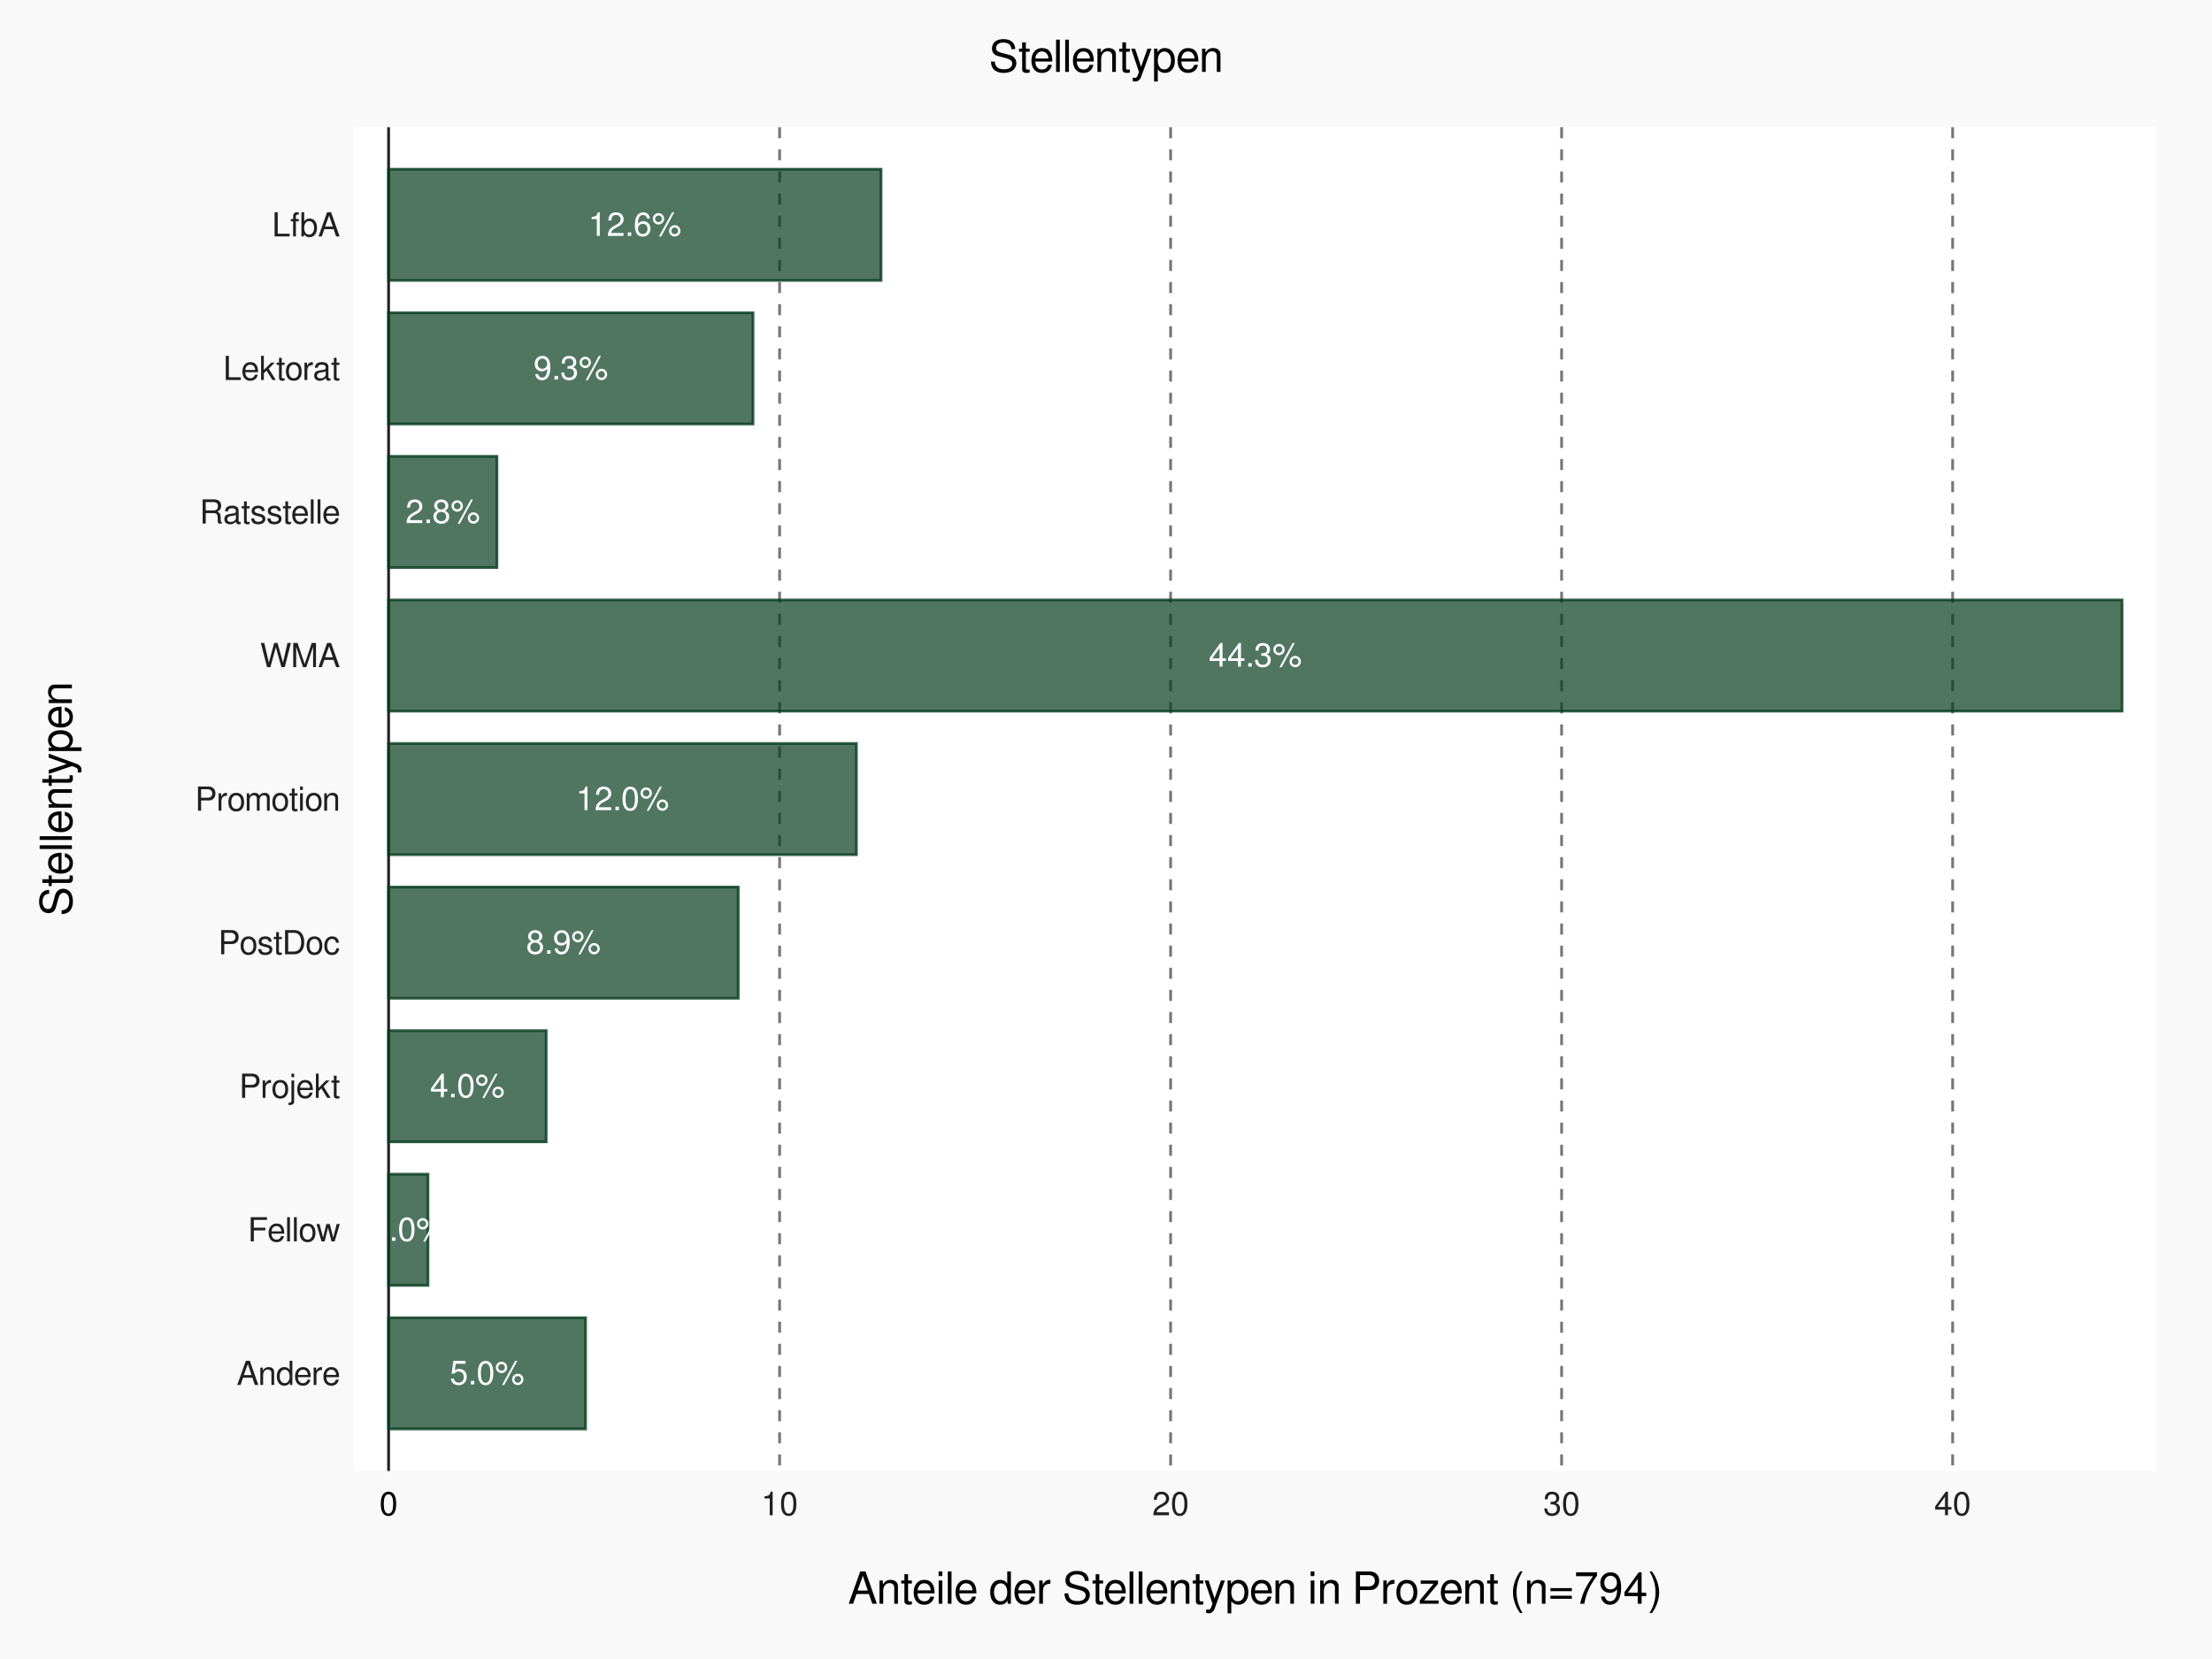
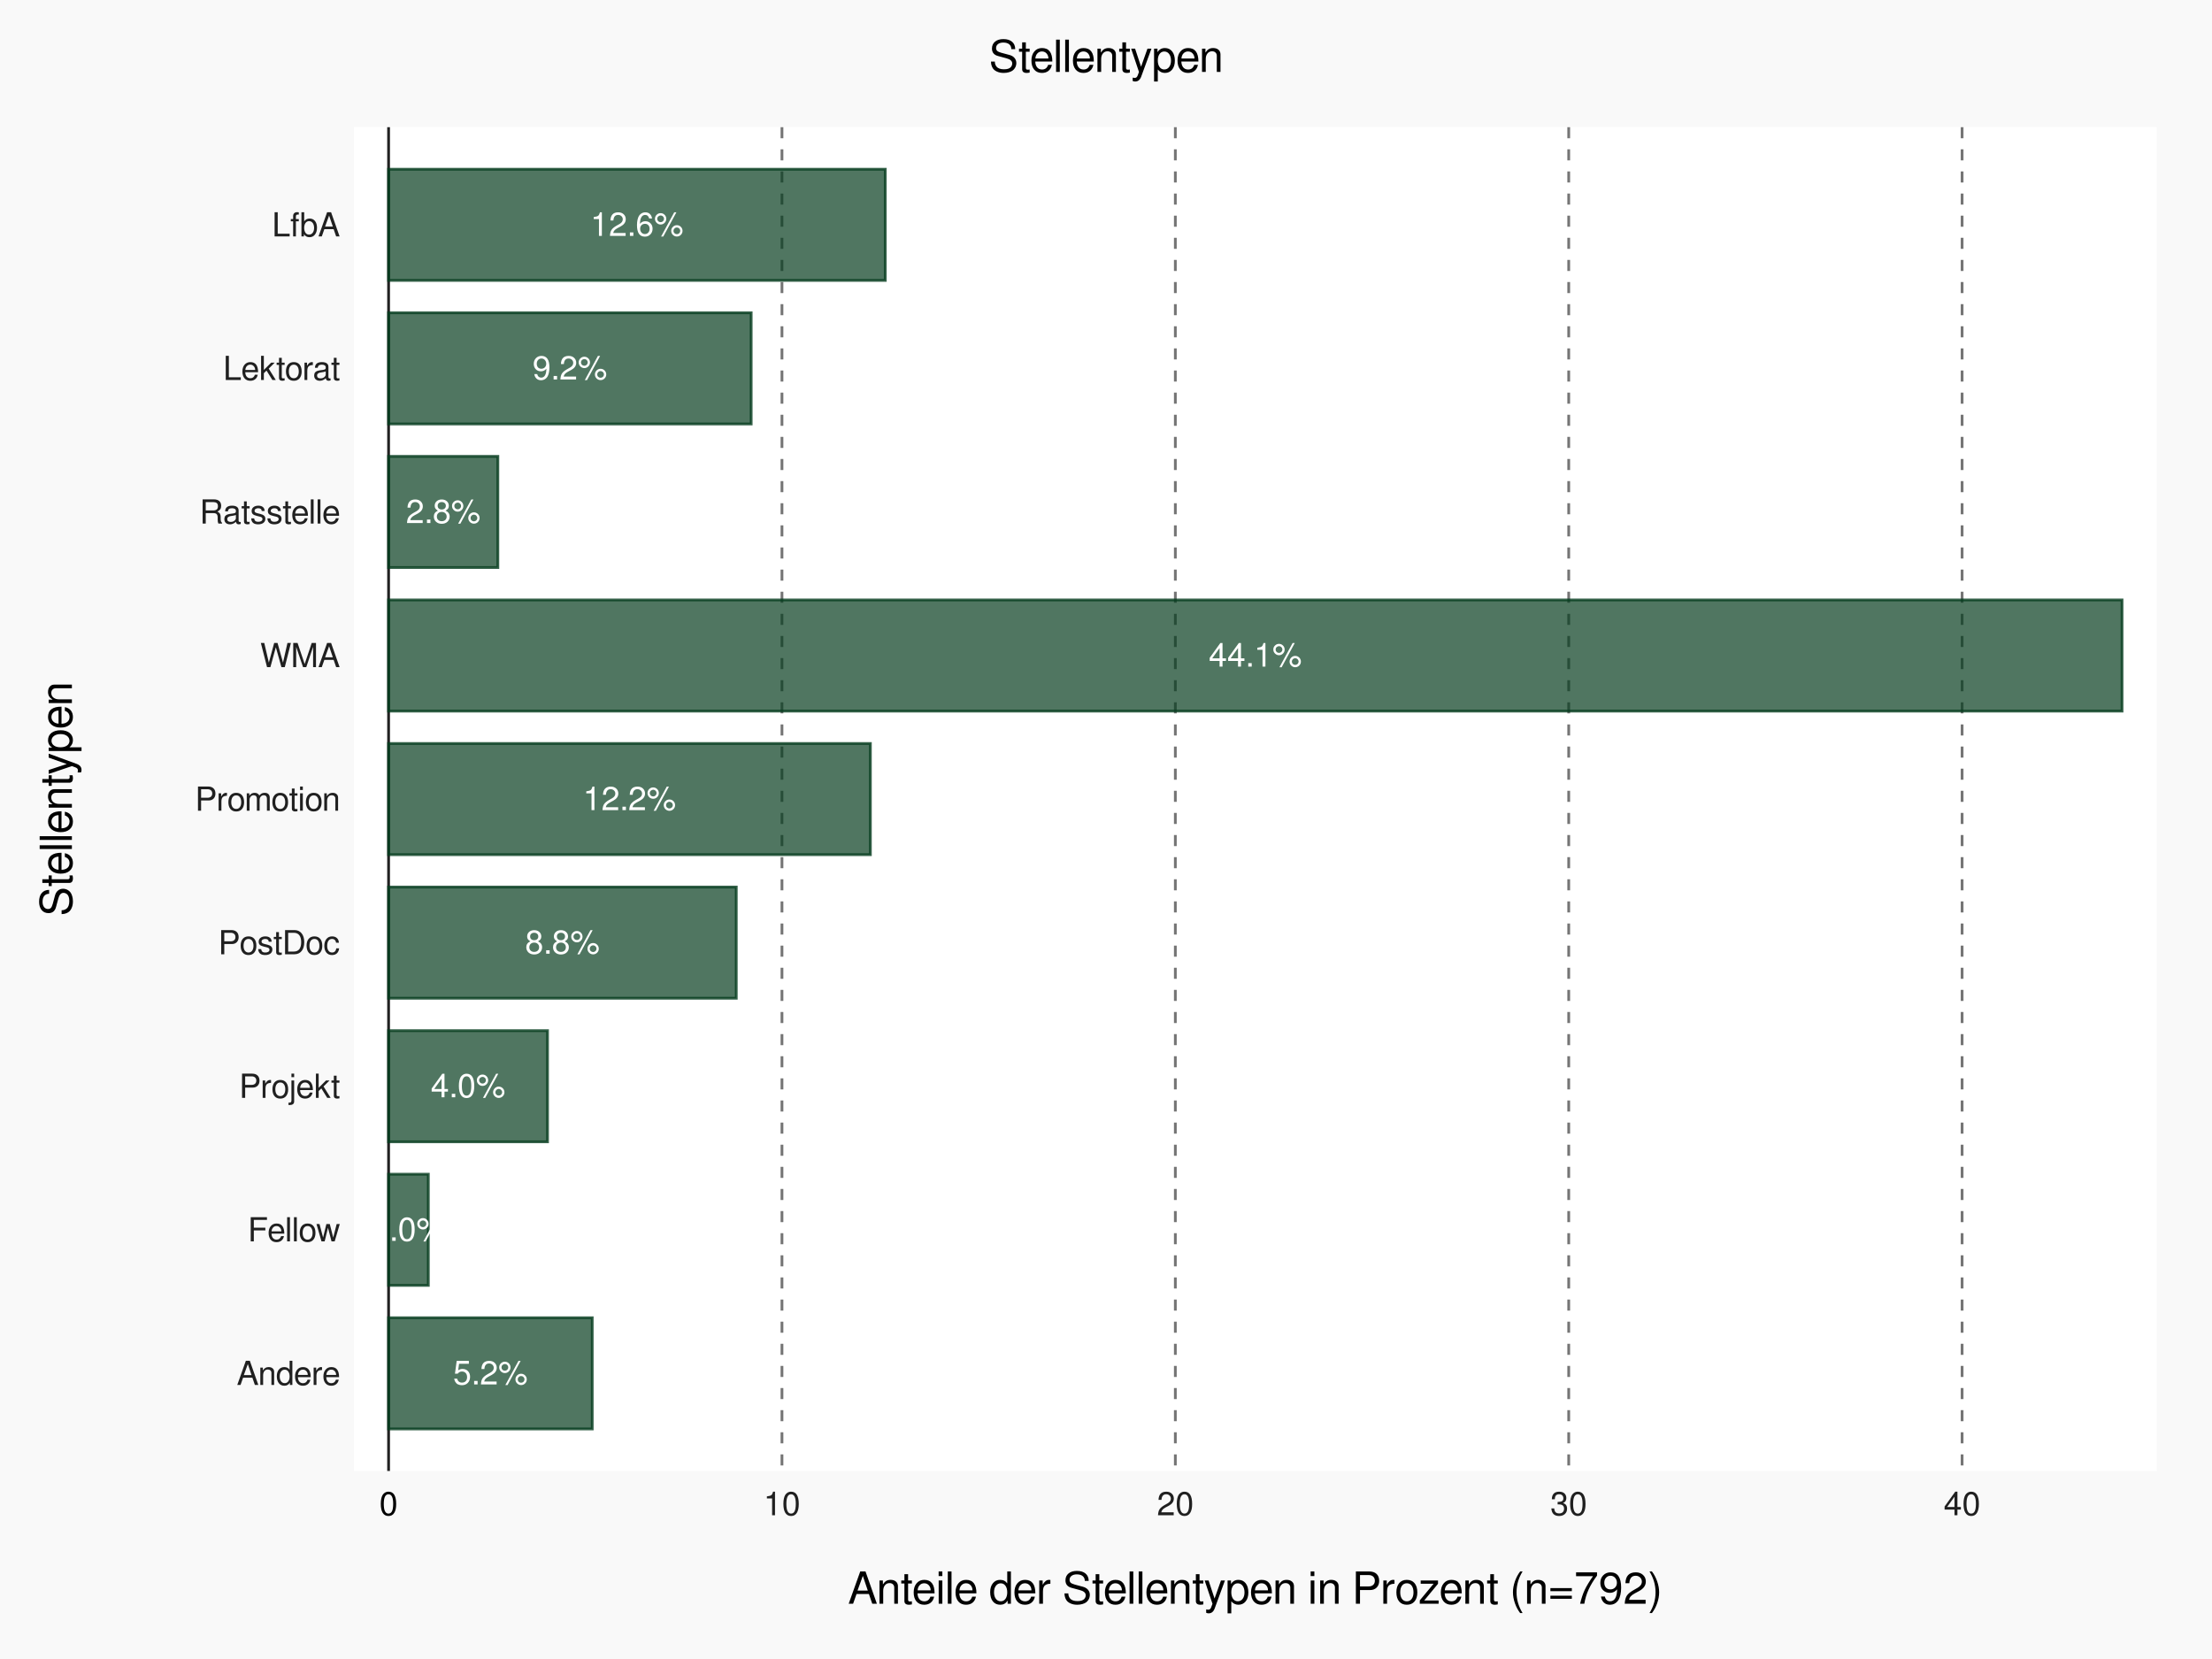
- <svg xmlns="http://www.w3.org/2000/svg" id="chart-cc41e488-9b35-4364-955c-3ea4a0c238a1" class="pygal-chart" viewBox="0 0 800 600">
+ <svg xmlns="http://www.w3.org/2000/svg" id="chart-004e97cc-4aba-4eda-834b-4d126632b274" class="pygal-chart" viewBox="0 0 800 600">
  <defs>
-     <style type="text/css">#chart-cc41e488-9b35-4364-955c-3ea4a0c238a1{-webkit-user-select:none;-webkit-font-smoothing:antialiased;font-family:FreeSans}#chart-cc41e488-9b35-4364-955c-3ea4a0c238a1 .title{font-family:FreeSans;font-size:16px}#chart-cc41e488-9b35-4364-955c-3ea4a0c238a1 .legends .legend text{font-family:FreeSans;font-size:14px}#chart-cc41e488-9b35-4364-955c-3ea4a0c238a1 .axis text{font-family:FreeSans;font-size:12px}#chart-cc41e488-9b35-4364-955c-3ea4a0c238a1 .axis text.major{font-family:FreeSans;font-size:12px}#chart-cc41e488-9b35-4364-955c-3ea4a0c238a1 .text-overlay text.value{font-family:FreeSans;font-size:12px}#chart-cc41e488-9b35-4364-955c-3ea4a0c238a1 .text-overlay text.label{font-family:FreeSans;font-size:12px}#chart-cc41e488-9b35-4364-955c-3ea4a0c238a1 .tooltip{font-family:FreeSans;font-size:14px}#chart-cc41e488-9b35-4364-955c-3ea4a0c238a1 text.no_data{font-family:FreeSans;font-size:64px}
- #chart-cc41e488-9b35-4364-955c-3ea4a0c238a1{background-color:rgba(249,249,249,1)}#chart-cc41e488-9b35-4364-955c-3ea4a0c238a1 path,#chart-cc41e488-9b35-4364-955c-3ea4a0c238a1 line,#chart-cc41e488-9b35-4364-955c-3ea4a0c238a1 rect,#chart-cc41e488-9b35-4364-955c-3ea4a0c238a1 circle{-webkit-transition:150ms;-moz-transition:150ms;transition:150ms}#chart-cc41e488-9b35-4364-955c-3ea4a0c238a1 .graph &gt; .background{fill:rgba(249,249,249,1)}#chart-cc41e488-9b35-4364-955c-3ea4a0c238a1 .plot &gt; .background{fill:rgba(255,255,255,1)}#chart-cc41e488-9b35-4364-955c-3ea4a0c238a1 .graph{fill:rgba(0,0,0,.87)}#chart-cc41e488-9b35-4364-955c-3ea4a0c238a1 text.no_data{fill:rgba(0,0,0,1)}#chart-cc41e488-9b35-4364-955c-3ea4a0c238a1 .title{fill:rgba(0,0,0,1)}#chart-cc41e488-9b35-4364-955c-3ea4a0c238a1 .legends .legend text{fill:rgba(0,0,0,.87)}#chart-cc41e488-9b35-4364-955c-3ea4a0c238a1 .legends .legend:hover text{fill:rgba(0,0,0,1)}#chart-cc41e488-9b35-4364-955c-3ea4a0c238a1 .axis .line{stroke:rgba(0,0,0,1)}#chart-cc41e488-9b35-4364-955c-3ea4a0c238a1 .axis .guide.line{stroke:rgba(0,0,0,.54)}#chart-cc41e488-9b35-4364-955c-3ea4a0c238a1 .axis .major.line{stroke:rgba(0,0,0,.87)}#chart-cc41e488-9b35-4364-955c-3ea4a0c238a1 .axis text.major{fill:rgba(0,0,0,1)}#chart-cc41e488-9b35-4364-955c-3ea4a0c238a1 .axis.y .guides:hover .guide.line,#chart-cc41e488-9b35-4364-955c-3ea4a0c238a1 .line-graph .axis.x .guides:hover .guide.line,#chart-cc41e488-9b35-4364-955c-3ea4a0c238a1 .stackedline-graph .axis.x .guides:hover .guide.line,#chart-cc41e488-9b35-4364-955c-3ea4a0c238a1 .xy-graph .axis.x .guides:hover .guide.line{stroke:rgba(0,0,0,1)}#chart-cc41e488-9b35-4364-955c-3ea4a0c238a1 .axis .guides:hover text{fill:rgba(0,0,0,1)}#chart-cc41e488-9b35-4364-955c-3ea4a0c238a1 .reactive{fill-opacity:.7;stroke-opacity:.8}#chart-cc41e488-9b35-4364-955c-3ea4a0c238a1 .ci{stroke:rgba(0,0,0,.87)}#chart-cc41e488-9b35-4364-955c-3ea4a0c238a1 .reactive.active,#chart-cc41e488-9b35-4364-955c-3ea4a0c238a1 .active .reactive{fill-opacity:.8;stroke-opacity:.9;stroke-width:4}#chart-cc41e488-9b35-4364-955c-3ea4a0c238a1 .ci .reactive.active{stroke-width:1.5}#chart-cc41e488-9b35-4364-955c-3ea4a0c238a1 .series text{fill:rgba(0,0,0,1)}#chart-cc41e488-9b35-4364-955c-3ea4a0c238a1 .tooltip rect{fill:rgba(255,255,255,1);stroke:rgba(0,0,0,1);-webkit-transition:opacity 150ms;-moz-transition:opacity 150ms;transition:opacity 150ms}#chart-cc41e488-9b35-4364-955c-3ea4a0c238a1 .tooltip .label{fill:rgba(0,0,0,.87)}#chart-cc41e488-9b35-4364-955c-3ea4a0c238a1 .tooltip .label{fill:rgba(0,0,0,.87)}#chart-cc41e488-9b35-4364-955c-3ea4a0c238a1 .tooltip .legend{font-size:.8em;fill:rgba(0,0,0,.54)}#chart-cc41e488-9b35-4364-955c-3ea4a0c238a1 .tooltip .x_label{font-size:.6em;fill:rgba(0,0,0,1)}#chart-cc41e488-9b35-4364-955c-3ea4a0c238a1 .tooltip .xlink{font-size:.5em;text-decoration:underline}#chart-cc41e488-9b35-4364-955c-3ea4a0c238a1 .tooltip .value{font-size:1.5em}#chart-cc41e488-9b35-4364-955c-3ea4a0c238a1 .bound{font-size:.5em}#chart-cc41e488-9b35-4364-955c-3ea4a0c238a1 .max-value{font-size:.75em;fill:rgba(0,0,0,.54)}#chart-cc41e488-9b35-4364-955c-3ea4a0c238a1 .map-element{fill:rgba(255,255,255,1);stroke:rgba(0,0,0,.54) !important}#chart-cc41e488-9b35-4364-955c-3ea4a0c238a1 .map-element .reactive{fill-opacity:inherit;stroke-opacity:inherit}#chart-cc41e488-9b35-4364-955c-3ea4a0c238a1 .color-0,#chart-cc41e488-9b35-4364-955c-3ea4a0c238a1 .color-0 a:visited{stroke:#063d1e;fill:#063d1e}#chart-cc41e488-9b35-4364-955c-3ea4a0c238a1 .text-overlay .color-0 text{fill:white}
- #chart-cc41e488-9b35-4364-955c-3ea4a0c238a1 text.no_data{text-anchor:middle}#chart-cc41e488-9b35-4364-955c-3ea4a0c238a1 .guide.line{fill:none}#chart-cc41e488-9b35-4364-955c-3ea4a0c238a1 .centered{text-anchor:middle}#chart-cc41e488-9b35-4364-955c-3ea4a0c238a1 .title{text-anchor:middle}#chart-cc41e488-9b35-4364-955c-3ea4a0c238a1 .legends .legend text{fill-opacity:1}#chart-cc41e488-9b35-4364-955c-3ea4a0c238a1 .axis.x text{text-anchor:middle}#chart-cc41e488-9b35-4364-955c-3ea4a0c238a1 .axis.x:not(.web) text[transform]{text-anchor:start}#chart-cc41e488-9b35-4364-955c-3ea4a0c238a1 .axis.x:not(.web) text[transform].backwards{text-anchor:end}#chart-cc41e488-9b35-4364-955c-3ea4a0c238a1 .axis.y text{text-anchor:end}#chart-cc41e488-9b35-4364-955c-3ea4a0c238a1 .axis.y text[transform].backwards{text-anchor:start}#chart-cc41e488-9b35-4364-955c-3ea4a0c238a1 .axis.y2 text{text-anchor:start}#chart-cc41e488-9b35-4364-955c-3ea4a0c238a1 .axis.y2 text[transform].backwards{text-anchor:end}#chart-cc41e488-9b35-4364-955c-3ea4a0c238a1 .axis .guide.line{stroke-dasharray:4,4}#chart-cc41e488-9b35-4364-955c-3ea4a0c238a1 .axis .major.guide.line{stroke-dasharray:6,6}#chart-cc41e488-9b35-4364-955c-3ea4a0c238a1 .horizontal .axis.y .guide.line,#chart-cc41e488-9b35-4364-955c-3ea4a0c238a1 .horizontal .axis.y2 .guide.line,#chart-cc41e488-9b35-4364-955c-3ea4a0c238a1 .vertical .axis.x .guide.line{opacity:0}#chart-cc41e488-9b35-4364-955c-3ea4a0c238a1 .horizontal .axis.always_show .guide.line,#chart-cc41e488-9b35-4364-955c-3ea4a0c238a1 .vertical .axis.always_show .guide.line{opacity:1 !important}#chart-cc41e488-9b35-4364-955c-3ea4a0c238a1 .axis.y .guides:hover .guide.line,#chart-cc41e488-9b35-4364-955c-3ea4a0c238a1 .axis.y2 .guides:hover .guide.line,#chart-cc41e488-9b35-4364-955c-3ea4a0c238a1 .axis.x .guides:hover .guide.line{opacity:1}#chart-cc41e488-9b35-4364-955c-3ea4a0c238a1 .axis .guides:hover text{opacity:1}#chart-cc41e488-9b35-4364-955c-3ea4a0c238a1 .nofill{fill:none}#chart-cc41e488-9b35-4364-955c-3ea4a0c238a1 .subtle-fill{fill-opacity:.2}#chart-cc41e488-9b35-4364-955c-3ea4a0c238a1 .dot{stroke-width:1px;fill-opacity:1}#chart-cc41e488-9b35-4364-955c-3ea4a0c238a1 .dot.active{stroke-width:5px}#chart-cc41e488-9b35-4364-955c-3ea4a0c238a1 .dot.negative{fill:transparent}#chart-cc41e488-9b35-4364-955c-3ea4a0c238a1 text,#chart-cc41e488-9b35-4364-955c-3ea4a0c238a1 tspan{stroke:none !important}#chart-cc41e488-9b35-4364-955c-3ea4a0c238a1 .series text.active{opacity:1}#chart-cc41e488-9b35-4364-955c-3ea4a0c238a1 .tooltip rect{fill-opacity:.95;stroke-width:.5}#chart-cc41e488-9b35-4364-955c-3ea4a0c238a1 .tooltip text{fill-opacity:1}#chart-cc41e488-9b35-4364-955c-3ea4a0c238a1 .showable{visibility:hidden}#chart-cc41e488-9b35-4364-955c-3ea4a0c238a1 .showable.shown{visibility:visible}#chart-cc41e488-9b35-4364-955c-3ea4a0c238a1 .gauge-background{fill:rgba(229,229,229,1);stroke:none}#chart-cc41e488-9b35-4364-955c-3ea4a0c238a1 .bg-lines{stroke:rgba(249,249,249,1);stroke-width:2px}</style>
+     <style type="text/css">#chart-004e97cc-4aba-4eda-834b-4d126632b274{-webkit-user-select:none;-webkit-font-smoothing:antialiased;font-family:FreeSans}#chart-004e97cc-4aba-4eda-834b-4d126632b274 .title{font-family:FreeSans;font-size:16px}#chart-004e97cc-4aba-4eda-834b-4d126632b274 .legends .legend text{font-family:FreeSans;font-size:14px}#chart-004e97cc-4aba-4eda-834b-4d126632b274 .axis text{font-family:FreeSans;font-size:12px}#chart-004e97cc-4aba-4eda-834b-4d126632b274 .axis text.major{font-family:FreeSans;font-size:12px}#chart-004e97cc-4aba-4eda-834b-4d126632b274 .text-overlay text.value{font-family:FreeSans;font-size:12px}#chart-004e97cc-4aba-4eda-834b-4d126632b274 .text-overlay text.label{font-family:FreeSans;font-size:12px}#chart-004e97cc-4aba-4eda-834b-4d126632b274 .tooltip{font-family:FreeSans;font-size:14px}#chart-004e97cc-4aba-4eda-834b-4d126632b274 text.no_data{font-family:FreeSans;font-size:64px}
+ #chart-004e97cc-4aba-4eda-834b-4d126632b274{background-color:rgba(249,249,249,1)}#chart-004e97cc-4aba-4eda-834b-4d126632b274 path,#chart-004e97cc-4aba-4eda-834b-4d126632b274 line,#chart-004e97cc-4aba-4eda-834b-4d126632b274 rect,#chart-004e97cc-4aba-4eda-834b-4d126632b274 circle{-webkit-transition:150ms;-moz-transition:150ms;transition:150ms}#chart-004e97cc-4aba-4eda-834b-4d126632b274 .graph &gt; .background{fill:rgba(249,249,249,1)}#chart-004e97cc-4aba-4eda-834b-4d126632b274 .plot &gt; .background{fill:rgba(255,255,255,1)}#chart-004e97cc-4aba-4eda-834b-4d126632b274 .graph{fill:rgba(0,0,0,.87)}#chart-004e97cc-4aba-4eda-834b-4d126632b274 text.no_data{fill:rgba(0,0,0,1)}#chart-004e97cc-4aba-4eda-834b-4d126632b274 .title{fill:rgba(0,0,0,1)}#chart-004e97cc-4aba-4eda-834b-4d126632b274 .legends .legend text{fill:rgba(0,0,0,.87)}#chart-004e97cc-4aba-4eda-834b-4d126632b274 .legends .legend:hover text{fill:rgba(0,0,0,1)}#chart-004e97cc-4aba-4eda-834b-4d126632b274 .axis .line{stroke:rgba(0,0,0,1)}#chart-004e97cc-4aba-4eda-834b-4d126632b274 .axis .guide.line{stroke:rgba(0,0,0,.54)}#chart-004e97cc-4aba-4eda-834b-4d126632b274 .axis .major.line{stroke:rgba(0,0,0,.87)}#chart-004e97cc-4aba-4eda-834b-4d126632b274 .axis text.major{fill:rgba(0,0,0,1)}#chart-004e97cc-4aba-4eda-834b-4d126632b274 .axis.y .guides:hover .guide.line,#chart-004e97cc-4aba-4eda-834b-4d126632b274 .line-graph .axis.x .guides:hover .guide.line,#chart-004e97cc-4aba-4eda-834b-4d126632b274 .stackedline-graph .axis.x .guides:hover .guide.line,#chart-004e97cc-4aba-4eda-834b-4d126632b274 .xy-graph .axis.x .guides:hover .guide.line{stroke:rgba(0,0,0,1)}#chart-004e97cc-4aba-4eda-834b-4d126632b274 .axis .guides:hover text{fill:rgba(0,0,0,1)}#chart-004e97cc-4aba-4eda-834b-4d126632b274 .reactive{fill-opacity:.7;stroke-opacity:.8}#chart-004e97cc-4aba-4eda-834b-4d126632b274 .ci{stroke:rgba(0,0,0,.87)}#chart-004e97cc-4aba-4eda-834b-4d126632b274 .reactive.active,#chart-004e97cc-4aba-4eda-834b-4d126632b274 .active .reactive{fill-opacity:.8;stroke-opacity:.9;stroke-width:4}#chart-004e97cc-4aba-4eda-834b-4d126632b274 .ci .reactive.active{stroke-width:1.5}#chart-004e97cc-4aba-4eda-834b-4d126632b274 .series text{fill:rgba(0,0,0,1)}#chart-004e97cc-4aba-4eda-834b-4d126632b274 .tooltip rect{fill:rgba(255,255,255,1);stroke:rgba(0,0,0,1);-webkit-transition:opacity 150ms;-moz-transition:opacity 150ms;transition:opacity 150ms}#chart-004e97cc-4aba-4eda-834b-4d126632b274 .tooltip .label{fill:rgba(0,0,0,.87)}#chart-004e97cc-4aba-4eda-834b-4d126632b274 .tooltip .label{fill:rgba(0,0,0,.87)}#chart-004e97cc-4aba-4eda-834b-4d126632b274 .tooltip .legend{font-size:.8em;fill:rgba(0,0,0,.54)}#chart-004e97cc-4aba-4eda-834b-4d126632b274 .tooltip .x_label{font-size:.6em;fill:rgba(0,0,0,1)}#chart-004e97cc-4aba-4eda-834b-4d126632b274 .tooltip .xlink{font-size:.5em;text-decoration:underline}#chart-004e97cc-4aba-4eda-834b-4d126632b274 .tooltip .value{font-size:1.5em}#chart-004e97cc-4aba-4eda-834b-4d126632b274 .bound{font-size:.5em}#chart-004e97cc-4aba-4eda-834b-4d126632b274 .max-value{font-size:.75em;fill:rgba(0,0,0,.54)}#chart-004e97cc-4aba-4eda-834b-4d126632b274 .map-element{fill:rgba(255,255,255,1);stroke:rgba(0,0,0,.54) !important}#chart-004e97cc-4aba-4eda-834b-4d126632b274 .map-element .reactive{fill-opacity:inherit;stroke-opacity:inherit}#chart-004e97cc-4aba-4eda-834b-4d126632b274 .color-0,#chart-004e97cc-4aba-4eda-834b-4d126632b274 .color-0 a:visited{stroke:#063d1e;fill:#063d1e}#chart-004e97cc-4aba-4eda-834b-4d126632b274 .text-overlay .color-0 text{fill:white}
+ #chart-004e97cc-4aba-4eda-834b-4d126632b274 text.no_data{text-anchor:middle}#chart-004e97cc-4aba-4eda-834b-4d126632b274 .guide.line{fill:none}#chart-004e97cc-4aba-4eda-834b-4d126632b274 .centered{text-anchor:middle}#chart-004e97cc-4aba-4eda-834b-4d126632b274 .title{text-anchor:middle}#chart-004e97cc-4aba-4eda-834b-4d126632b274 .legends .legend text{fill-opacity:1}#chart-004e97cc-4aba-4eda-834b-4d126632b274 .axis.x text{text-anchor:middle}#chart-004e97cc-4aba-4eda-834b-4d126632b274 .axis.x:not(.web) text[transform]{text-anchor:start}#chart-004e97cc-4aba-4eda-834b-4d126632b274 .axis.x:not(.web) text[transform].backwards{text-anchor:end}#chart-004e97cc-4aba-4eda-834b-4d126632b274 .axis.y text{text-anchor:end}#chart-004e97cc-4aba-4eda-834b-4d126632b274 .axis.y text[transform].backwards{text-anchor:start}#chart-004e97cc-4aba-4eda-834b-4d126632b274 .axis.y2 text{text-anchor:start}#chart-004e97cc-4aba-4eda-834b-4d126632b274 .axis.y2 text[transform].backwards{text-anchor:end}#chart-004e97cc-4aba-4eda-834b-4d126632b274 .axis .guide.line{stroke-dasharray:4,4}#chart-004e97cc-4aba-4eda-834b-4d126632b274 .axis .major.guide.line{stroke-dasharray:6,6}#chart-004e97cc-4aba-4eda-834b-4d126632b274 .horizontal .axis.y .guide.line,#chart-004e97cc-4aba-4eda-834b-4d126632b274 .horizontal .axis.y2 .guide.line,#chart-004e97cc-4aba-4eda-834b-4d126632b274 .vertical .axis.x .guide.line{opacity:0}#chart-004e97cc-4aba-4eda-834b-4d126632b274 .horizontal .axis.always_show .guide.line,#chart-004e97cc-4aba-4eda-834b-4d126632b274 .vertical .axis.always_show .guide.line{opacity:1 !important}#chart-004e97cc-4aba-4eda-834b-4d126632b274 .axis.y .guides:hover .guide.line,#chart-004e97cc-4aba-4eda-834b-4d126632b274 .axis.y2 .guides:hover .guide.line,#chart-004e97cc-4aba-4eda-834b-4d126632b274 .axis.x .guides:hover .guide.line{opacity:1}#chart-004e97cc-4aba-4eda-834b-4d126632b274 .axis .guides:hover text{opacity:1}#chart-004e97cc-4aba-4eda-834b-4d126632b274 .nofill{fill:none}#chart-004e97cc-4aba-4eda-834b-4d126632b274 .subtle-fill{fill-opacity:.2}#chart-004e97cc-4aba-4eda-834b-4d126632b274 .dot{stroke-width:1px;fill-opacity:1}#chart-004e97cc-4aba-4eda-834b-4d126632b274 .dot.active{stroke-width:5px}#chart-004e97cc-4aba-4eda-834b-4d126632b274 .dot.negative{fill:transparent}#chart-004e97cc-4aba-4eda-834b-4d126632b274 text,#chart-004e97cc-4aba-4eda-834b-4d126632b274 tspan{stroke:none !important}#chart-004e97cc-4aba-4eda-834b-4d126632b274 .series text.active{opacity:1}#chart-004e97cc-4aba-4eda-834b-4d126632b274 .tooltip rect{fill-opacity:.95;stroke-width:.5}#chart-004e97cc-4aba-4eda-834b-4d126632b274 .tooltip text{fill-opacity:1}#chart-004e97cc-4aba-4eda-834b-4d126632b274 .showable{visibility:hidden}#chart-004e97cc-4aba-4eda-834b-4d126632b274 .showable.shown{visibility:visible}#chart-004e97cc-4aba-4eda-834b-4d126632b274 .gauge-background{fill:rgba(229,229,229,1);stroke:none}#chart-004e97cc-4aba-4eda-834b-4d126632b274 .bg-lines{stroke:rgba(249,249,249,1);stroke-width:2px}</style>
  </defs>
  <g class="graph horizontalbar-graph horizontal">
    <rect x="0" y="0" width="800" height="600" class="background" />
    <g transform="translate(128, 46)" class="plot">
      <rect x="0" y="0" width="652.0" height="486" class="background" />
      <g class="axis y">
        <g class="guides">
          <text x="-5" y="454.892" class="">Andere</text>
        </g>
        <g class="guides">
          <text x="-5" y="402.969" class="">Fellow</text>
        </g>
        <g class="guides">
          <text x="-5" y="351.046" class="">Projekt</text>
        </g>
        <g class="guides">
          <text x="-5" y="299.123" class="">PostDoc</text>
        </g>
        <g class="guides">
          <text x="-5" y="247.2" class="">Promotion</text>
        </g>
        <g class="guides">
          <text x="-5" y="195.277" class="">WMA</text>
        </g>
        <g class="guides">
          <text x="-5" y="143.354" class="">Ratsstelle</text>
        </g>
        <g class="guides">
          <text x="-5" y="91.431" class="">Lektorat</text>
        </g>
        <g class="guides">
          <text x="-5" y="39.508" class="">LfbA</text>
        </g>
      </g>
      <g class="axis x always_show">
        <g class="guides">
          <path d="M12.538 0 v486" class="axis major line" />
          <text x="12.538" y="502.0" class="major">0</text>
        </g>
        <g class="guides">
-           <path d="M153.952 0 v486" class="guide line" />
-           <text x="153.952" y="502.0" class="">10</text>
+           <path d="M154.809 0 v486" class="guide line" />
+           <text x="154.809" y="502.0" class="">10</text>
        </g>
        <g class="guides">
-           <path d="M295.366 0 v486" class="guide line" />
-           <text x="295.366" y="502.0" class="">20</text>
+           <path d="M297.079 0 v486" class="guide line" />
+           <text x="297.079" y="502.0" class="">20</text>
        </g>
        <g class="guides">
-           <path d="M436.78 0 v486" class="guide line" />
-           <text x="436.78" y="502.0" class="">30</text>
+           <path d="M439.349 0 v486" class="guide line" />
+           <text x="439.349" y="502.0" class="">30</text>
        </g>
        <g class="guides">
-           <path d="M578.194 0 v486" class="guide line" />
-           <text x="578.194" y="502.0" class="">40</text>
+           <path d="M581.619 0 v486" class="guide line" />
+           <text x="581.619" y="502.0" class="">40</text>
        </g>
      </g>
      <g class="series serie-0 color-0">
        <g class="bars">
          <g class="bar">
-             <rect x="12.538" y="430.588" rx="0" ry="0" width="71.241" height="40.209" class="rect reactive tooltip-trigger" />
+             <rect x="12.538" y="430.588" rx="0" ry="0" width="73.65" height="40.209" class="rect reactive tooltip-trigger" />
          </g>
          <g class="bar">
-             <rect x="12.538" y="378.665" rx="0" ry="0" width="14.248" height="40.209" class="rect reactive tooltip-trigger" />
+             <rect x="12.538" y="378.665" rx="0" ry="0" width="14.371" height="40.209" class="rect reactive tooltip-trigger" />
          </g>
          <g class="bar">
-             <rect x="12.538" y="326.742" rx="0" ry="0" width="56.993" height="40.209" class="rect reactive tooltip-trigger" />
+             <rect x="12.538" y="326.742" rx="0" ry="0" width="57.483" height="40.209" class="rect reactive tooltip-trigger" />
          </g>
          <g class="bar">
-             <rect x="12.538" y="274.818" rx="0" ry="0" width="126.453" height="40.209" class="rect reactive tooltip-trigger" />
+             <rect x="12.538" y="274.818" rx="0" ry="0" width="125.744" height="40.209" class="rect reactive tooltip-trigger" />
          </g>
          <g class="bar">
-             <rect x="12.538" y="222.895" rx="0" ry="0" width="169.198" height="40.209" class="rect reactive tooltip-trigger" />
+             <rect x="12.538" y="222.895" rx="0" ry="0" width="174.245" height="40.209" class="rect reactive tooltip-trigger" />
          </g>
          <g class="bar">
            <rect x="12.538" y="170.972" rx="0" ry="0" width="626.923" height="40.209" class="rect reactive tooltip-trigger" />
          </g>
          <g class="bar">
-             <rect x="12.538" y="119.049" rx="0" ry="0" width="39.183" height="40.209" class="rect reactive tooltip-trigger" />
+             <rect x="12.538" y="119.049" rx="0" ry="0" width="39.52" height="40.209" class="rect reactive tooltip-trigger" />
          </g>
          <g class="bar">
-             <rect x="12.538" y="67.126" rx="0" ry="0" width="131.796" height="40.209" class="rect reactive tooltip-trigger" />
+             <rect x="12.538" y="67.126" rx="0" ry="0" width="131.133" height="40.209" class="rect reactive tooltip-trigger" />
          </g>
          <g class="bar">
-             <rect x="12.538" y="15.203" rx="0" ry="0" width="178.103" height="40.209" class="rect reactive tooltip-trigger" />
+             <rect x="12.538" y="15.203" rx="0" ry="0" width="179.634" height="40.209" class="rect reactive tooltip-trigger" />
          </g>
        </g>
      </g>
    </g>
    <g class="titles">
      <text x="400.0" y="26" class="title plot_title">Stellentypen</text>
-       <text x="454.0" y="580" class="title">Anteile der Stellentypen in Prozent (n=794)</text>
+       <text x="454.0" y="580" class="title">Anteile der Stellentypen in Prozent (n=792)</text>
      <text x="0" y="315.0" class="title" transform="rotate(-90 0 289)">Stellentypen</text>
    </g>
    <g transform="translate(128, 46)" class="plot overlay">
      <g class="series serie-0 color-0" />
    </g>
    <g transform="translate(128, 46)" class="plot text-overlay">
      <g class="series serie-0 color-0">
-         <text text-anchor="middle" x="48.159" y="454.692" class="value">5.0%</text>
-         <text text-anchor="middle" x="19.663" y="402.769" class="value">1.0%</text>
-         <text text-anchor="middle" x="41.035" y="350.846" class="value">4.0%</text>
-         <text text-anchor="middle" x="75.765" y="298.923" class="value">8.9%</text>
-         <text text-anchor="middle" x="97.137" y="247" class="value">12.0%</text>
-         <text text-anchor="middle" x="326.0" y="195.077" class="value">44.3%</text>
-         <text text-anchor="middle" x="32.13" y="143.154" class="value">2.8%</text>
-         <text text-anchor="middle" x="78.437" y="91.231" class="value">9.3%</text>
-         <text text-anchor="middle" x="101.59" y="39.308" class="value">12.6%</text>
+         <text text-anchor="middle" x="49.363" y="454.692" class="value">5.2%</text>
+         <text text-anchor="middle" x="19.724" y="402.769" class="value">1.0%</text>
+         <text text-anchor="middle" x="41.28" y="350.846" class="value">4.0%</text>
+         <text text-anchor="middle" x="75.41" y="298.923" class="value">8.8%</text>
+         <text text-anchor="middle" x="99.661" y="247" class="value">12.2%</text>
+         <text text-anchor="middle" x="326.0" y="195.077" class="value">44.1%</text>
+         <text text-anchor="middle" x="32.298" y="143.154" class="value">2.8%</text>
+         <text text-anchor="middle" x="78.105" y="91.231" class="value">9.2%</text>
+         <text text-anchor="middle" x="102.356" y="39.308" class="value">12.6%</text>
      </g>
    </g>
    <g transform="translate(128, 46)" class="plot tooltip-overlay">
      <g transform="translate(0 0)" style="opacity: 0" class="tooltip">
        <rect rx="0" ry="0" width="0" height="0" class="tooltip-box" />
        <g class="text" />
      </g>
    </g>
  </g>
</svg>
